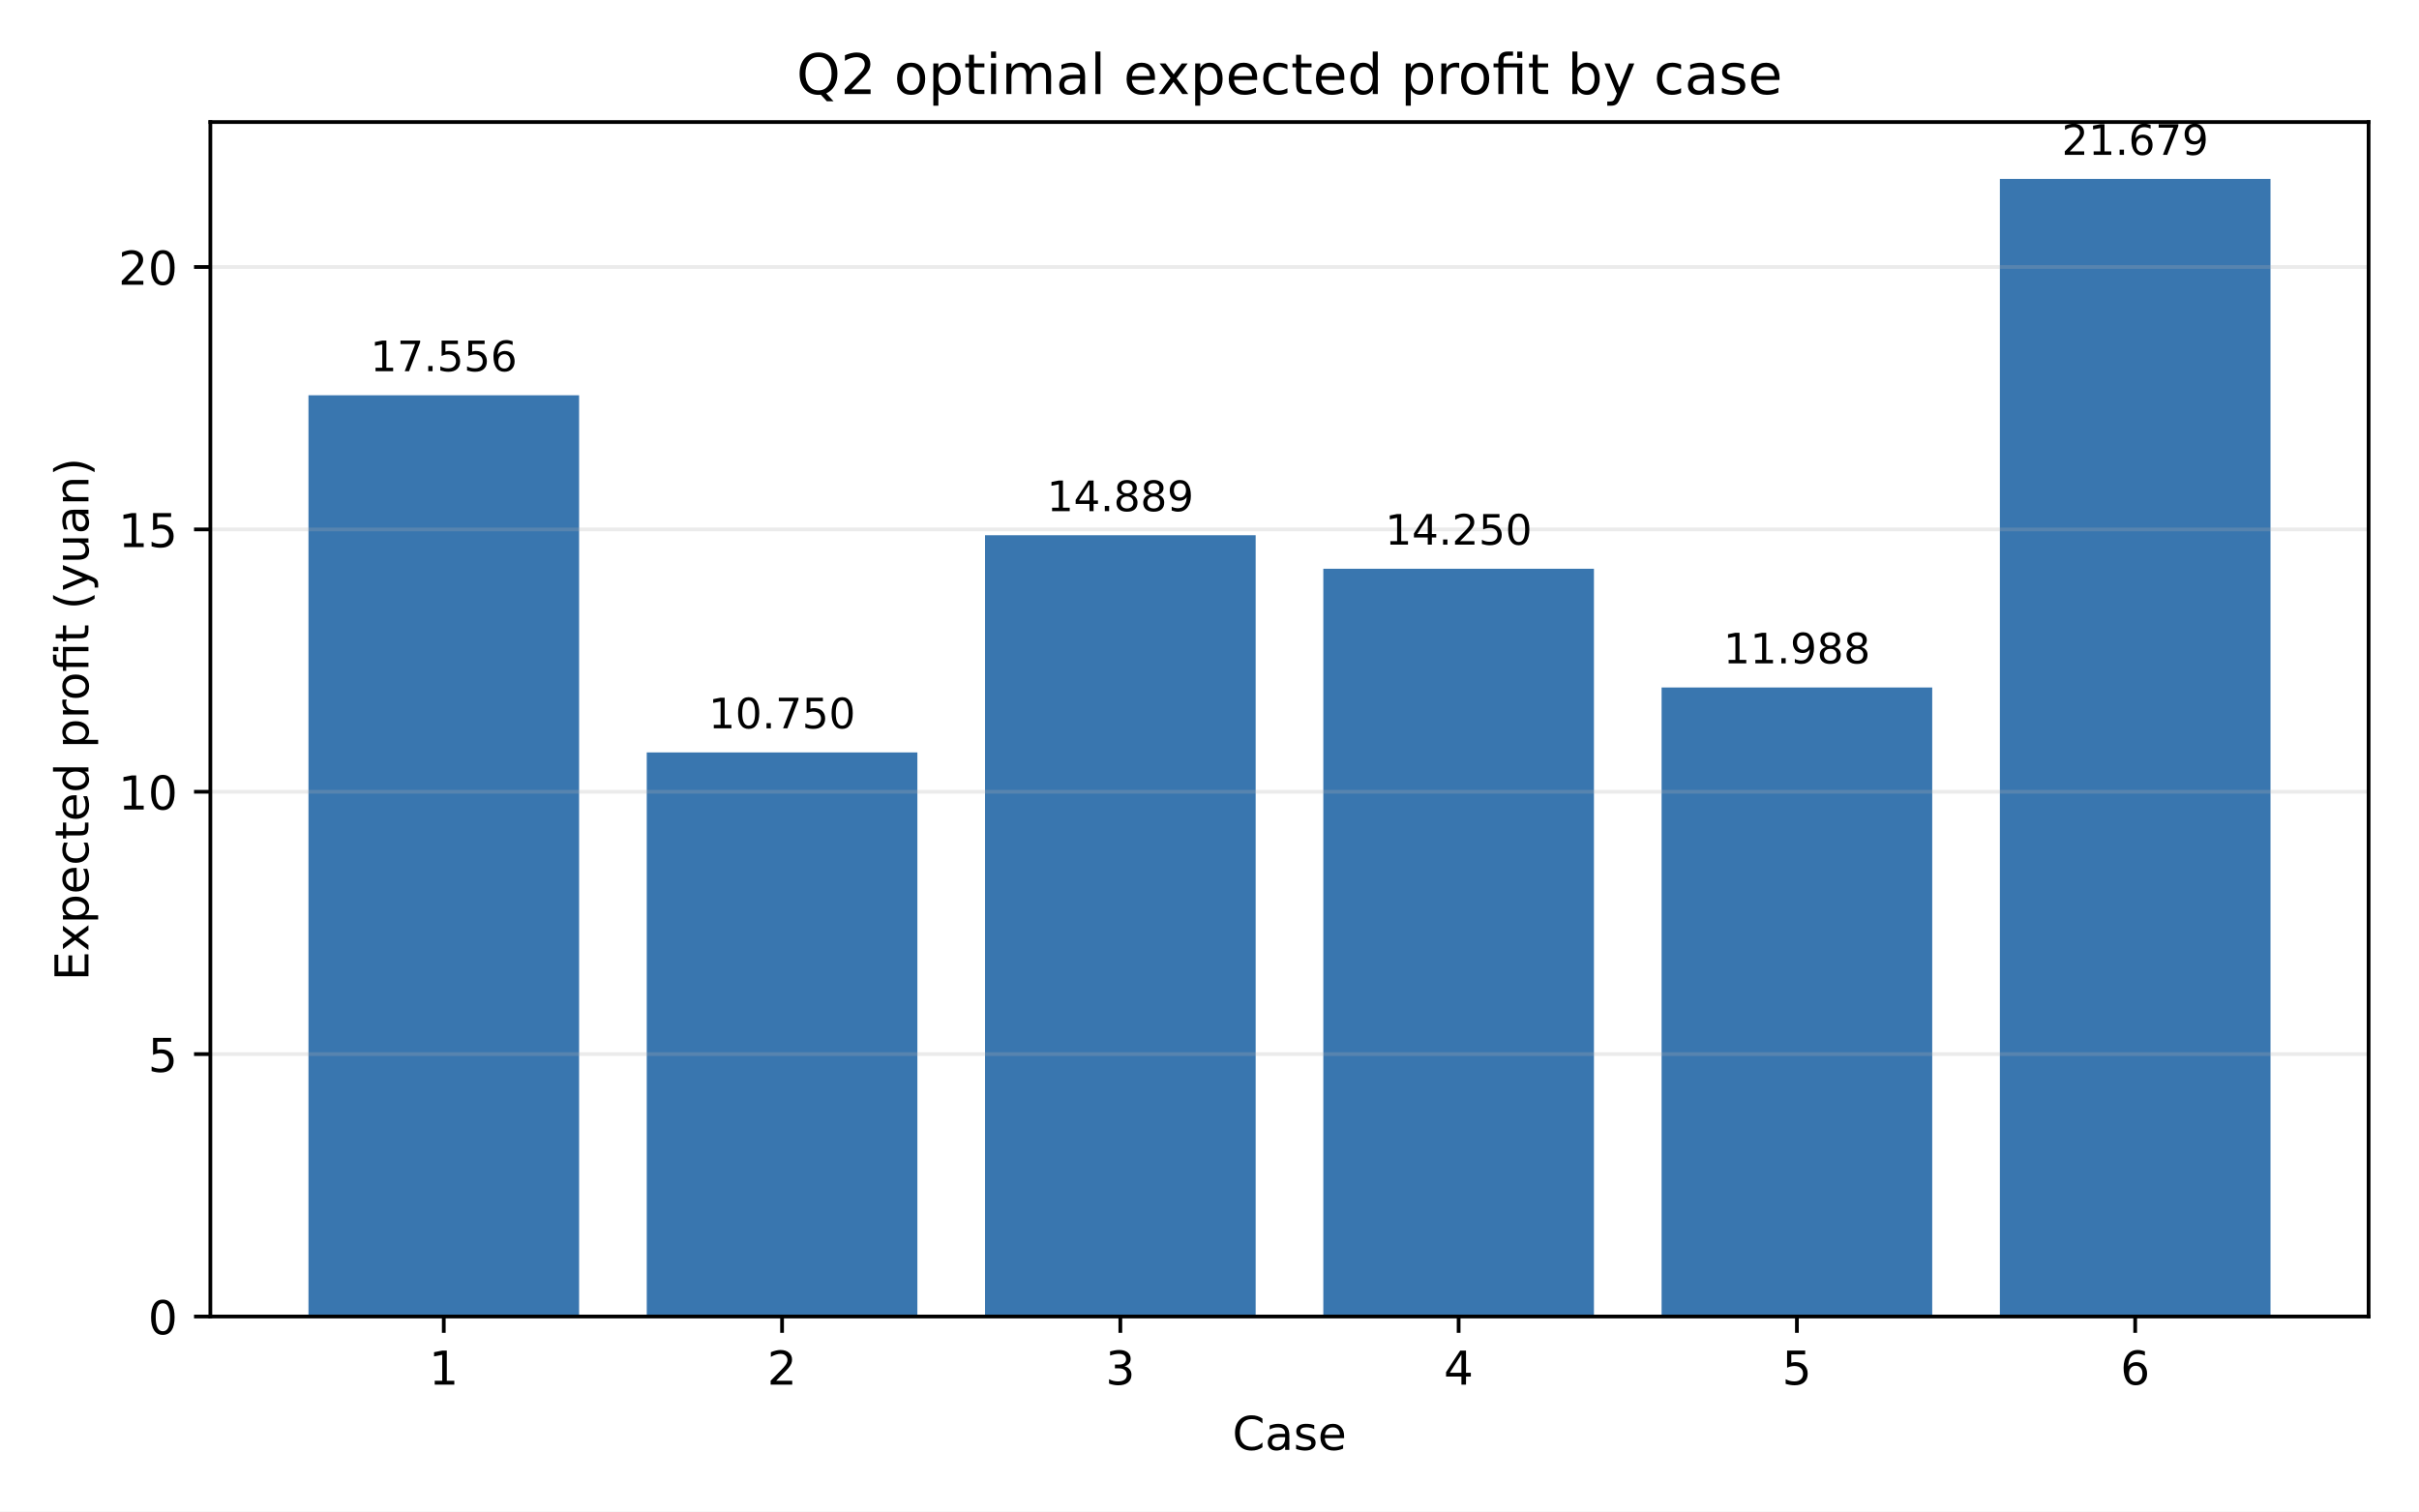
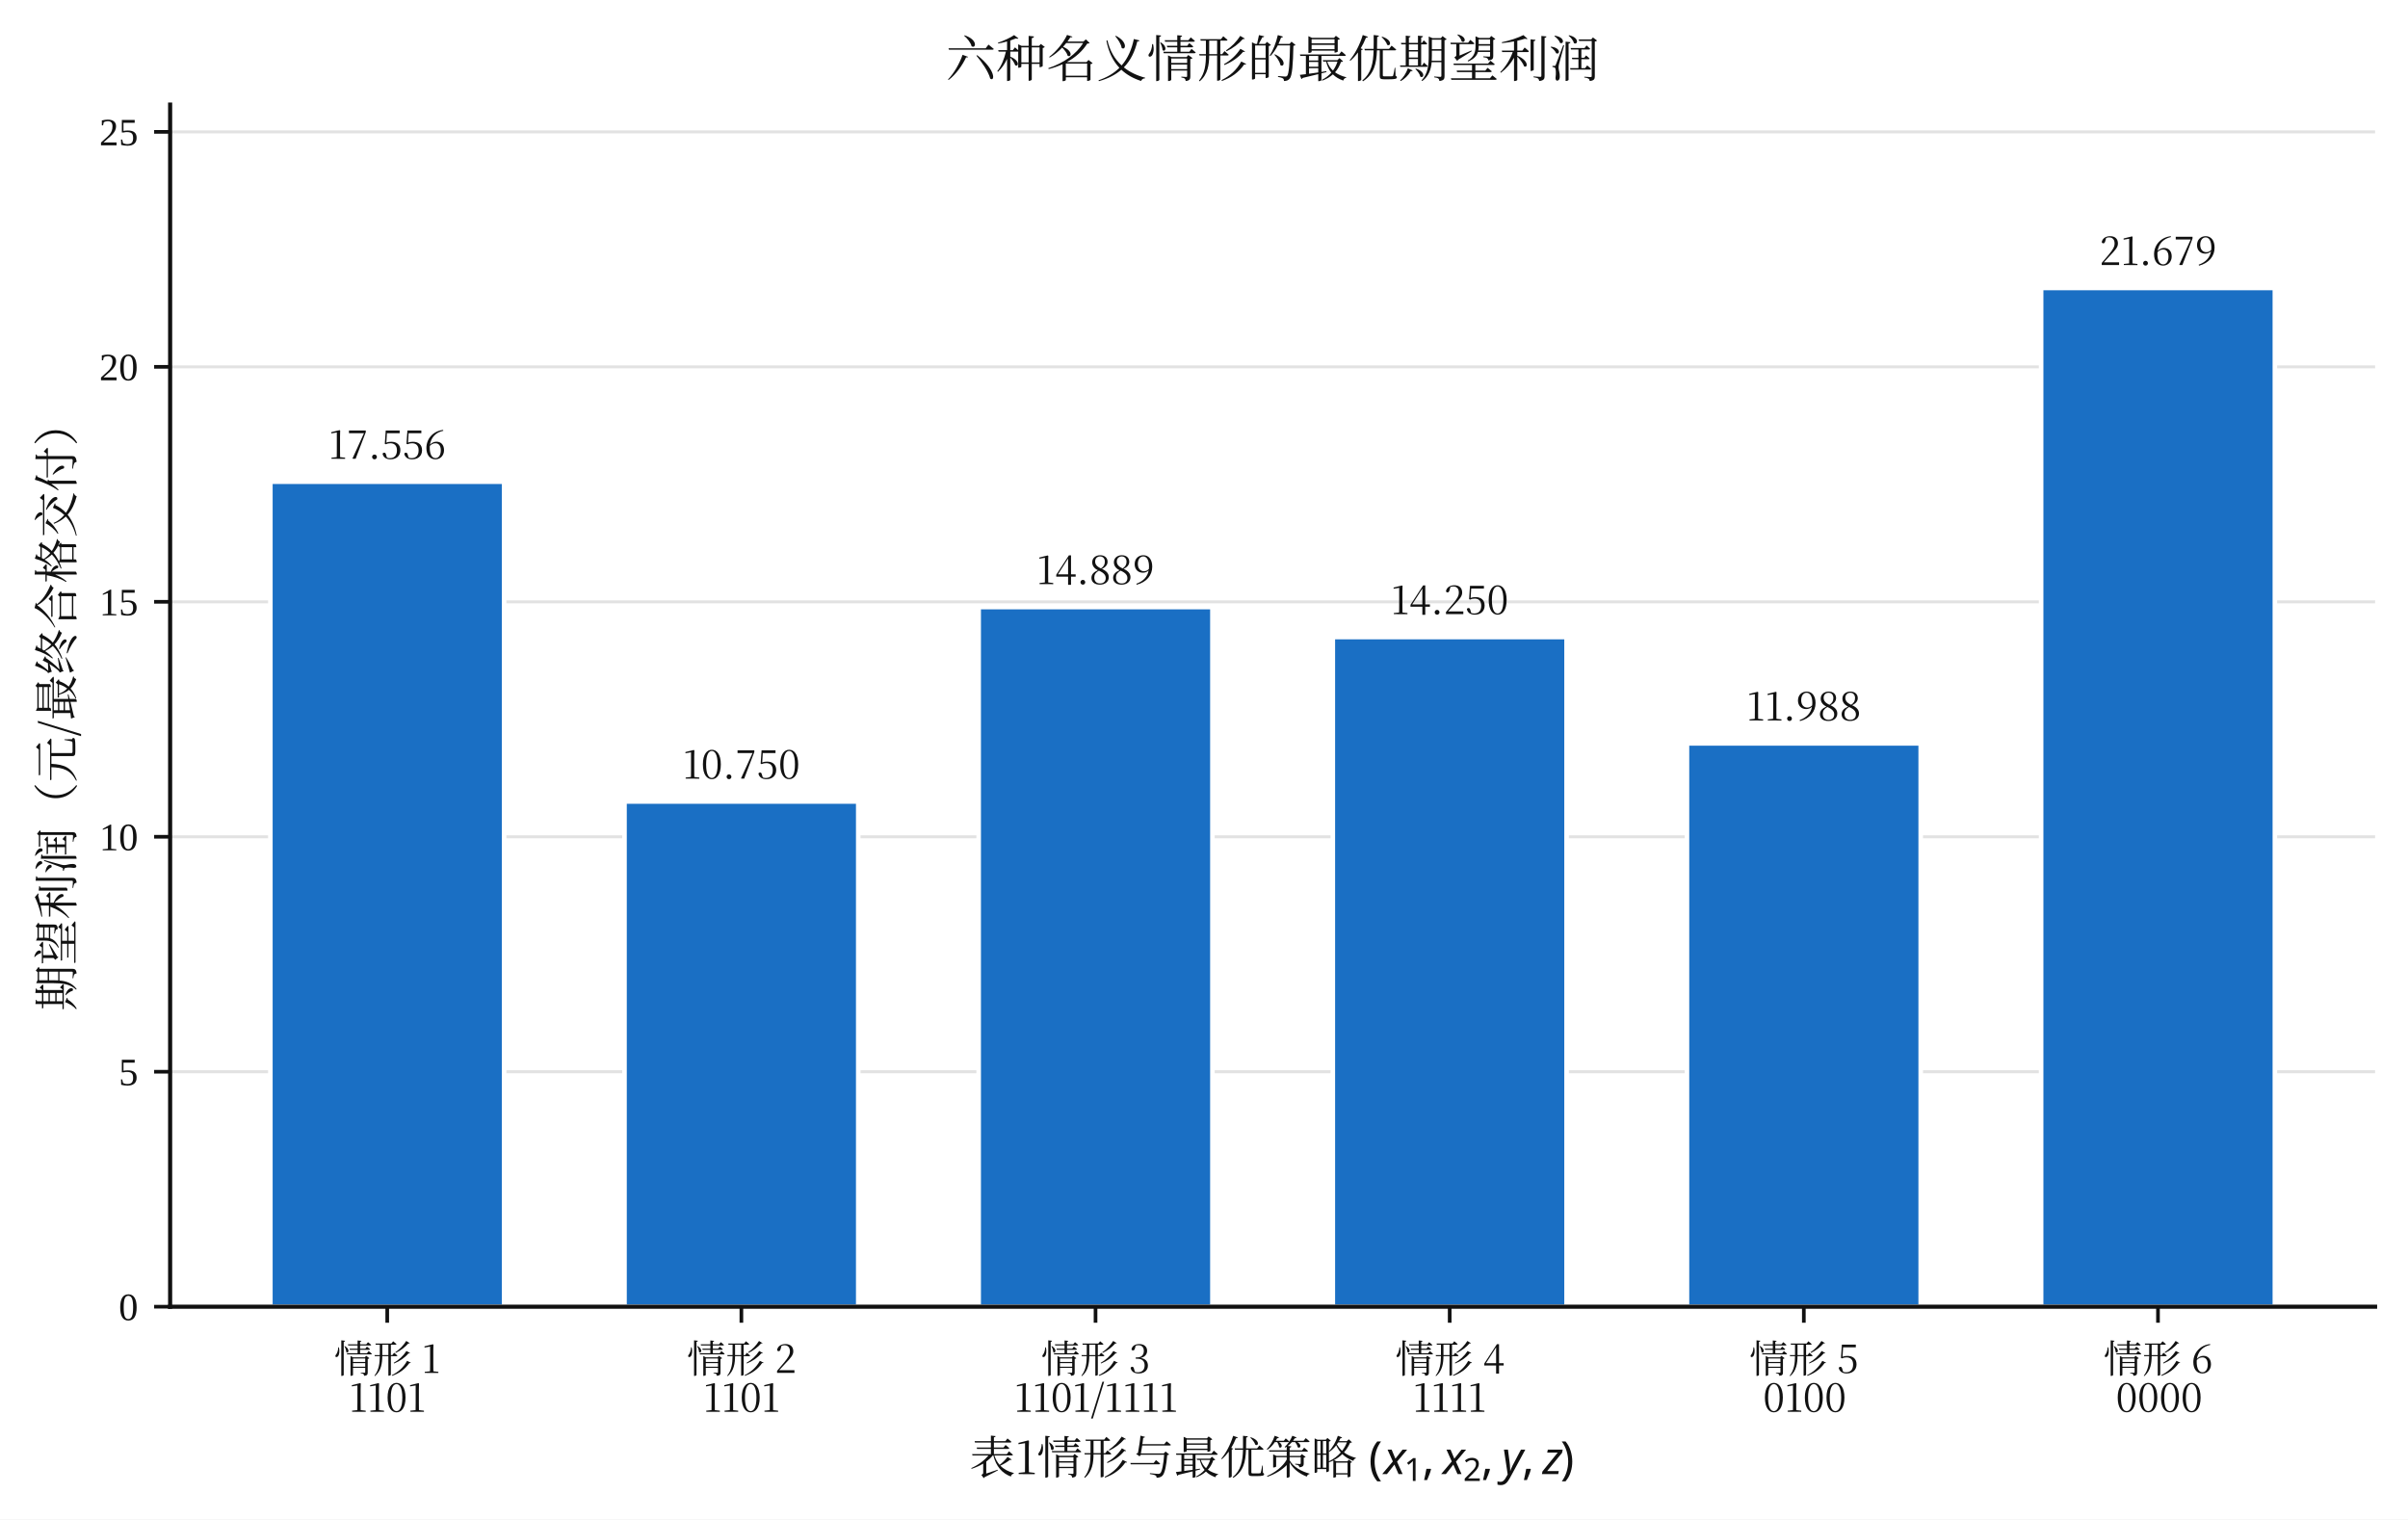
- <svg xmlns="http://www.w3.org/2000/svg" xmlns:xlink="http://www.w3.org/1999/xlink" width="518.4pt" height="324pt" viewBox="0 0 518.4 324" version="1.1">
+ <svg xmlns="http://www.w3.org/2000/svg" xmlns:xlink="http://www.w3.org/1999/xlink" width="526.8pt" height="332.4pt" viewBox="0 0 526.8 332.4" version="1.1">
  <defs>
    <style type="text/css">*{stroke-linejoin: round; stroke-linecap: butt}</style>
  </defs>
  <g id="figure_1">
    <g id="patch_1">
-       <path d="M 0 324 L 518.4 324 L 518.4 0 L 0 0 z " style="fill: #ffffff" />
+       <path d="M 0 332.4 L 526.8 332.4 L 526.8 0 L 0 0 z " style="fill: #ffffff" />
    </g>
    <g id="axes_1">
      <g id="patch_2">
-         <path d="M 45.082 282.2 L 507.6 282.2 L 507.6 26.16 L 45.082 26.16 z " style="fill: #ffffff" />
-       </g>
-       <g id="patch_3">
-         <path d="M 66.106 282.2 L 124.102 282.2 L 124.102 84.73 L 66.106 84.73 z " clip-path="url(#p62ffdc09ab)" style="fill: #3976af" />
-       </g>
-       <g id="patch_4">
-         <path d="M 138.601 282.2 L 196.597 282.2 L 196.597 161.281 L 138.601 161.281 z " clip-path="url(#p62ffdc09ab)" style="fill: #3976af" />
-       </g>
-       <g id="patch_5">
-         <path d="M 211.096 282.2 L 269.092 282.2 L 269.092 114.726 L 211.096 114.726 z " clip-path="url(#p62ffdc09ab)" style="fill: #3976af" />
-       </g>
-       <g id="patch_6">
-         <path d="M 283.591 282.2 L 341.587 282.2 L 341.587 121.912 L 283.591 121.912 z " clip-path="url(#p62ffdc09ab)" style="fill: #3976af" />
-       </g>
-       <g id="patch_7">
-         <path d="M 356.086 282.2 L 414.082 282.2 L 414.082 147.36 L 356.086 147.36 z " clip-path="url(#p62ffdc09ab)" style="fill: #3976af" />
-       </g>
-       <g id="patch_8">
-         <path d="M 428.581 282.2 L 486.576 282.2 L 486.576 38.352 L 428.581 38.352 z " clip-path="url(#p62ffdc09ab)" style="fill: #3976af" />
+         <path d="M 37.22 285.857 L 519.6 285.857 L 519.6 22.88 L 37.22 22.88 z " style="fill: #ffffff" />
      </g>
      <g id="matplotlib.axis_1">
        <g id="xtick_1">
          <g id="line2d_1">
            <defs>
-               <path id="m51246668c3" d="M 0 0 L 0 3.5 " style="stroke: #000000; stroke-width: 0.8" />
+               <path id="mc95af9095e" d="M 0 0 L 0 3.5 " style="stroke: #111111; stroke-width: 0.8" />
            </defs>
            <g>
-               <use xlink:href="#m51246668c3" x="95.104" y="282.2" style="stroke: #000000; stroke-width: 0.8" />
+               <use xlink:href="#mc95af9095e" x="84.714" y="285.857" style="fill: #111111; stroke: #111111; stroke-width: 0.8" />
            </g>
          </g>
          <g id="text_1">
-             <g transform="translate(91.9226 296.7977) scale(0.1 -0.1)">
-               <defs>
-                 <path id="DejaVuSans-14" d="M 794 531 L 1825 531 L 1825 4091 L 703 3866 L 703 4441 L 1819 4666 L 2450 4666 L 2450 531 L 3481 531 L 3481 0 L 794 0 L 794 531 z " transform="scale(0.015625)" />
-               </defs>
-               <use xlink:href="#DejaVuSans-14" />
-             </g>
+             <text style="font-size: 8.5px; font-family: 'Noto Serif CJK SC'; fill: #111111" transform="translate(73.10331 300.3373)">情形 1</text>
+             <text style="font-size: 8.5px; font-family: 'Noto Serif CJK SC'; fill: #111111" transform="translate(76.38046 308.8373)">1101</text>
          </g>
        </g>
        <g id="xtick_2">
          <g id="line2d_2">
            <g>
-               <use xlink:href="#m51246668c3" x="167.599" y="282.2" style="stroke: #000000; stroke-width: 0.8" />
+               <use xlink:href="#mc95af9095e" x="162.193" y="285.857" style="fill: #111111; stroke: #111111; stroke-width: 0.8" />
            </g>
          </g>
          <g id="text_2">
-             <g transform="translate(164.4175 296.7977) scale(0.1 -0.1)">
-               <defs>
-                 <path id="DejaVuSans-15" d="M 1228 531 L 3431 531 L 3431 0 L 469 0 L 469 531 Q 828 903 1448 1529 Q 2069 2156 2228 2338 Q 2531 2678 2651 2914 Q 2772 3150 2772 3378 Q 2772 3750 2511 3984 Q 2250 4219 1831 4219 Q 1534 4219 1204 4116 Q 875 4013 500 3803 L 500 4441 Q 881 4594 1212 4672 Q 1544 4750 1819 4750 Q 2544 4750 2975 4387 Q 3406 4025 3406 3419 Q 3406 3131 3298 2873 Q 3191 2616 2906 2266 Q 2828 2175 2409 1742 Q 1991 1309 1228 531 z " transform="scale(0.015625)" />
-               </defs>
-               <use xlink:href="#DejaVuSans-15" />
-             </g>
+             <text style="font-size: 8.5px; font-family: 'Noto Serif CJK SC'; fill: #111111" transform="translate(150.2794 300.3373)">情形 2</text>
+             <text style="font-size: 8.5px; font-family: 'Noto Serif CJK SC'; fill: #111111" transform="translate(153.8586 308.8373)">1101</text>
          </g>
        </g>
        <g id="xtick_3">
          <g id="line2d_3">
            <g>
-               <use xlink:href="#m51246668c3" x="240.094" y="282.2" style="stroke: #000000; stroke-width: 0.8" />
+               <use xlink:href="#mc95af9095e" x="239.671" y="285.857" style="fill: #111111; stroke: #111111; stroke-width: 0.8" />
            </g>
          </g>
          <g id="text_3">
-             <g transform="translate(236.9125 296.7977) scale(0.1 -0.1)">
-               <defs>
-                 <path id="DejaVuSans-16" d="M 2597 2516 Q 3050 2419 3304 2112 Q 3559 1806 3559 1356 Q 3559 666 3084 287 Q 2609 -91 1734 -91 Q 1441 -91 1130 -33 Q 819 25 488 141 L 488 750 Q 750 597 1062 519 Q 1375 441 1716 441 Q 2309 441 2620 675 Q 2931 909 2931 1356 Q 2931 1769 2642 2001 Q 2353 2234 1838 2234 L 1294 2234 L 1294 2753 L 1863 2753 Q 2328 2753 2575 2939 Q 2822 3125 2822 3475 Q 2822 3834 2567 4026 Q 2313 4219 1838 4219 Q 1578 4219 1281 4162 Q 984 4106 628 3988 L 628 4550 Q 988 4650 1302 4700 Q 1616 4750 1894 4750 Q 2613 4750 3031 4423 Q 3450 4097 3450 3541 Q 3450 3153 3228 2886 Q 3006 2619 2597 2516 z " transform="scale(0.015625)" />
-               </defs>
-               <use xlink:href="#DejaVuSans-16" />
-             </g>
+             <text style="font-size: 8.5px; font-family: 'Noto Serif CJK SC'; fill: #111111" transform="translate(227.7662 300.3373)">情形 3</text>
+             <text style="font-size: 8.5px; font-family: 'Noto Serif CJK SC'; fill: #111111" transform="translate(221.8813 308.8373)">1101/1111</text>
          </g>
        </g>
        <g id="xtick_4">
          <g id="line2d_4">
            <g>
-               <use xlink:href="#m51246668c3" x="312.589" y="282.2" style="stroke: #000000; stroke-width: 0.8" />
+               <use xlink:href="#mc95af9095e" x="317.149" y="285.857" style="fill: #111111; stroke: #111111; stroke-width: 0.8" />
            </g>
          </g>
          <g id="text_4">
-             <g transform="translate(309.4074 296.7977) scale(0.1 -0.1)">
-               <defs>
-                 <path id="DejaVuSans-17" d="M 2419 4116 L 825 1625 L 2419 1625 L 2419 4116 z M 2253 4666 L 3047 4666 L 3047 1625 L 3713 1625 L 3713 1100 L 3047 1100 L 3047 0 L 2419 0 L 2419 1100 L 313 1100 L 313 1709 L 2253 4666 z " transform="scale(0.015625)" />
-               </defs>
-               <use xlink:href="#DejaVuSans-17" />
-             </g>
+             <text style="font-size: 8.5px; font-family: 'Noto Serif CJK SC'; fill: #111111" transform="translate(305.253 300.3373)">情形 4</text>
+             <text style="font-size: 8.5px; font-family: 'Noto Serif CJK SC'; fill: #111111" transform="translate(309.1085 308.8373)">1111</text>
          </g>
        </g>
        <g id="xtick_5">
          <g id="line2d_5">
            <g>
-               <use xlink:href="#m51246668c3" x="385.084" y="282.2" style="stroke: #000000; stroke-width: 0.8" />
+               <use xlink:href="#mc95af9095e" x="394.627" y="285.857" style="fill: #111111; stroke: #111111; stroke-width: 0.8" />
            </g>
          </g>
          <g id="text_5">
-             <g transform="translate(381.9023 296.7977) scale(0.1 -0.1)">
-               <defs>
-                 <path id="DejaVuSans-18" d="M 691 4666 L 3169 4666 L 3169 4134 L 1269 4134 L 1269 2991 Q 1406 3038 1543 3061 Q 1681 3084 1819 3084 Q 2600 3084 3056 2656 Q 3513 2228 3513 1497 Q 3513 744 3044 326 Q 2575 -91 1722 -91 Q 1428 -91 1123 -41 Q 819 9 494 109 L 494 744 Q 775 591 1075 516 Q 1375 441 1709 441 Q 2250 441 2565 725 Q 2881 1009 2881 1497 Q 2881 1984 2565 2268 Q 2250 2553 1709 2553 Q 1456 2553 1204 2497 Q 953 2441 691 2322 L 691 4666 z " transform="scale(0.015625)" />
-               </defs>
-               <use xlink:href="#DejaVuSans-18" />
-             </g>
+             <text style="font-size: 8.5px; font-family: 'Noto Serif CJK SC'; fill: #111111" transform="translate(382.7139 300.3373)">情形 5</text>
+             <text style="font-size: 8.5px; font-family: 'Noto Serif CJK SC'; fill: #111111" transform="translate(385.7062 308.8373)">0100</text>
          </g>
        </g>
        <g id="xtick_6">
          <g id="line2d_6">
            <g>
-               <use xlink:href="#m51246668c3" x="457.578" y="282.2" style="stroke: #000000; stroke-width: 0.8" />
+               <use xlink:href="#mc95af9095e" x="472.105" y="285.857" style="fill: #111111; stroke: #111111; stroke-width: 0.8" />
            </g>
          </g>
          <g id="text_6">
-             <g transform="translate(454.3972 296.7977) scale(0.1 -0.1)">
-               <defs>
-                 <path id="DejaVuSans-19" d="M 2113 2584 Q 1688 2584 1439 2293 Q 1191 2003 1191 1497 Q 1191 994 1439 701 Q 1688 409 2113 409 Q 2538 409 2786 701 Q 3034 994 3034 1497 Q 3034 2003 2786 2293 Q 2538 2584 2113 2584 z M 3366 4563 L 3366 3988 Q 3128 4100 2886 4159 Q 2644 4219 2406 4219 Q 1781 4219 1451 3797 Q 1122 3375 1075 2522 Q 1259 2794 1537 2939 Q 1816 3084 2150 3084 Q 2853 3084 3261 2657 Q 3669 2231 3669 1497 Q 3669 778 3244 343 Q 2819 -91 2113 -91 Q 1303 -91 875 529 Q 447 1150 447 2328 Q 447 3434 972 4092 Q 1497 4750 2381 4750 Q 2619 4750 2861 4703 Q 3103 4656 3366 4563 z " transform="scale(0.015625)" />
-               </defs>
-               <use xlink:href="#DejaVuSans-19" />
-             </g>
+             <text style="font-size: 8.5px; font-family: 'Noto Serif CJK SC'; fill: #111111" transform="translate(460.1921 300.3373)">情形 6</text>
+             <text style="font-size: 8.5px; font-family: 'Noto Serif CJK SC'; fill: #111111" transform="translate(462.8909 308.8373)">0000</text>
          </g>
        </g>
        <g id="text_7">
-           <g transform="translate(264.1045 310.7977) scale(0.1 -0.1)">
-             <defs>
-               <path id="DejaVuSans-26" d="M 4122 4306 L 4122 3641 Q 3803 3938 3442 4084 Q 3081 4231 2675 4231 Q 1875 4231 1450 3742 Q 1025 3253 1025 2328 Q 1025 1406 1450 917 Q 1875 428 2675 428 Q 3081 428 3442 575 Q 3803 722 4122 1019 L 4122 359 Q 3791 134 3420 21 Q 3050 -91 2638 -91 Q 1578 -91 968 557 Q 359 1206 359 2328 Q 359 3453 968 4101 Q 1578 4750 2638 4750 Q 3056 4750 3426 4639 Q 3797 4528 4122 4306 z " transform="scale(0.015625)" />
-               <path id="DejaVuSans-44" d="M 2194 1759 Q 1497 1759 1228 1600 Q 959 1441 959 1056 Q 959 750 1161 570 Q 1363 391 1709 391 Q 2188 391 2477 730 Q 2766 1069 2766 1631 L 2766 1759 L 2194 1759 z M 3341 1997 L 3341 0 L 2766 0 L 2766 531 Q 2569 213 2275 61 Q 1981 -91 1556 -91 Q 1019 -91 701 211 Q 384 513 384 1019 Q 384 1609 779 1909 Q 1175 2209 1959 2209 L 2766 2209 L 2766 2266 Q 2766 2663 2505 2880 Q 2244 3097 1772 3097 Q 1472 3097 1187 3025 Q 903 2953 641 2809 L 641 3341 Q 956 3463 1253 3523 Q 1550 3584 1831 3584 Q 2591 3584 2966 3190 Q 3341 2797 3341 1997 z " transform="scale(0.015625)" />
-               <path id="DejaVuSans-56" d="M 2834 3397 L 2834 2853 Q 2591 2978 2328 3040 Q 2066 3103 1784 3103 Q 1356 3103 1142 2972 Q 928 2841 928 2578 Q 928 2378 1081 2264 Q 1234 2150 1697 2047 L 1894 2003 Q 2506 1872 2764 1633 Q 3022 1394 3022 966 Q 3022 478 2636 193 Q 2250 -91 1575 -91 Q 1294 -91 989 -36 Q 684 19 347 128 L 347 722 Q 666 556 975 473 Q 1284 391 1588 391 Q 1994 391 2212 530 Q 2431 669 2431 922 Q 2431 1156 2273 1281 Q 2116 1406 1581 1522 L 1381 1569 Q 847 1681 609 1914 Q 372 2147 372 2553 Q 372 3047 722 3315 Q 1072 3584 1716 3584 Q 2034 3584 2315 3537 Q 2597 3491 2834 3397 z " transform="scale(0.015625)" />
-               <path id="DejaVuSans-48" d="M 3597 1894 L 3597 1613 L 953 1613 Q 991 1019 1311 708 Q 1631 397 2203 397 Q 2534 397 2845 478 Q 3156 559 3463 722 L 3463 178 Q 3153 47 2828 -22 Q 2503 -91 2169 -91 Q 1331 -91 842 396 Q 353 884 353 1716 Q 353 2575 817 3079 Q 1281 3584 2069 3584 Q 2775 3584 3186 3129 Q 3597 2675 3597 1894 z M 3022 2063 Q 3016 2534 2758 2815 Q 2500 3097 2075 3097 Q 1594 3097 1305 2825 Q 1016 2553 972 2059 L 3022 2063 z " transform="scale(0.015625)" />
-             </defs>
-             <use xlink:href="#DejaVuSans-26" />
-             <use xlink:href="#DejaVuSans-44" transform="translate(69.82812 0)" />
-             <use xlink:href="#DejaVuSans-56" transform="translate(131.1094 0)" />
-             <use xlink:href="#DejaVuSans-48" transform="translate(183.2031 0)" />
+           <g style="fill: #111111" transform="translate(212.1099 323.0995)">
+             <text>
+               <tspan x="0" y="-0.625" style="font-weight: 200; font-size: 10px; font-family: 'Noto Serif CJK SC'; fill: #111111">表</tspan>
+               <tspan x="10" y="-0.625" style="font-weight: 200; font-size: 10px; font-family: 'Noto Serif CJK SC'; fill: #111111">1</tspan>
+               <tspan x="14.73" y="-0.625" style="font-weight: 200; font-size: 10px; font-family: 'Noto Serif CJK SC'; fill: #111111">情</tspan>
+               <tspan x="24.73" y="-0.625" style="font-weight: 200; font-size: 10px; font-family: 'Noto Serif CJK SC'; fill: #111111">形</tspan>
+               <tspan x="34.73" y="-0.625" style="font-weight: 200; font-size: 10px; font-family: 'Noto Serif CJK SC'; fill: #111111">与</tspan>
+               <tspan x="44.73" y="-0.625" style="font-weight: 200; font-size: 10px; font-family: 'Noto Serif CJK SC'; fill: #111111">最</tspan>
+               <tspan x="54.73" y="-0.625" style="font-weight: 200; font-size: 10px; font-family: 'Noto Serif CJK SC'; fill: #111111">优</tspan>
+               <tspan x="64.73" y="-0.625" style="font-weight: 200; font-size: 10px; font-family: 'Noto Serif CJK SC'; fill: #111111">策</tspan>
+               <tspan x="74.73" y="-0.625" style="font-weight: 200; font-size: 10px; font-family: 'Noto Serif CJK SC'; fill: #111111">略</tspan>
+               <tspan x="84.73" y="-0.625" style="font-weight: 200; font-size: 10px; font-family: 'Noto Serif CJK SC'; fill: #111111"> </tspan>
+               <tspan x="87.32" y="-0.625" style="font-size: 10px; font-family: 'STIXGeneral'; fill: #111111">(</tspan>
+               <tspan x="99.04" y="-0.625" style="font-size: 10px; font-family: 'STIXGeneral'; fill: #111111">,</tspan>
+               <tspan x="111.93" y="-0.625" style="font-size: 10px; font-family: 'STIXGeneral'; fill: #111111">,</tspan>
+               <tspan x="120.87" y="-0.625" style="font-size: 10px; font-family: 'STIXGeneral'; fill: #111111">,</tspan>
+               <tspan x="129.26" y="-0.625" style="font-size: 10px; font-family: 'STIXGeneral'; fill: #111111">)</tspan>
+               <tspan x="90.65" y="-0.625" style="font-style: italic; font-size: 10px; font-family: 'STIXGeneral'; fill: #111111">x</tspan>
+               <tspan x="103.54" y="-0.625" style="font-style: italic; font-size: 10px; font-family: 'STIXGeneral'; fill: #111111">x</tspan>
+               <tspan x="116.43" y="-0.625" style="font-style: italic; font-size: 10px; font-family: 'STIXGeneral'; fill: #111111">y</tspan>
+               <tspan x="125.37" y="-0.625" style="font-style: italic; font-size: 10px; font-family: 'STIXGeneral'; fill: #111111">z</tspan>
+               <tspan x="95.09" y="0.875" style="font-size: 7px; font-family: 'STIXGeneral'; fill: #111111">1</tspan>
+               <tspan x="107.98" y="0.875" style="font-size: 7px; font-family: 'STIXGeneral'; fill: #111111">2</tspan>
+             </text>
          </g>
        </g>
      </g>
      <g id="matplotlib.axis_2">
        <g id="ytick_1">
          <g id="line2d_7">
-             <path d="M 45.082 282.2 L 507.6 282.2 " clip-path="url(#p62ffdc09ab)" style="fill: none; stroke: #b0b0b0; stroke-opacity: 0.25; stroke-width: 0.8; stroke-linecap: square" />
+             <path d="M 37.22 285.857 L 519.6 285.857 " clip-path="url(#pcf225579fb)" style="fill: none; stroke: #d8d8d8; stroke-opacity: 0.75; stroke-width: 0.65; stroke-linecap: square" />
          </g>
          <g id="line2d_8">
            <defs>
-               <path id="m4d9b844ebb" d="M 0 0 L -3.5 0 " style="stroke: #000000; stroke-width: 0.8" />
+               <path id="m1caa39f0b1" d="M 0 0 L -3.5 0 " style="stroke: #111111; stroke-width: 0.8" />
            </defs>
            <g>
-               <use xlink:href="#m4d9b844ebb" x="45.082" y="282.2" style="stroke: #000000; stroke-width: 0.8" />
+               <use xlink:href="#m1caa39f0b1" x="37.22" y="285.857" style="fill: #111111; stroke: #111111; stroke-width: 0.8" />
            </g>
          </g>
          <g id="text_8">
-             <g transform="translate(31.71984 285.9988) scale(0.1 -0.1)">
-               <defs>
-                 <path id="DejaVuSans-13" d="M 2034 4250 Q 1547 4250 1301 3770 Q 1056 3291 1056 2328 Q 1056 1369 1301 889 Q 1547 409 2034 409 Q 2525 409 2770 889 Q 3016 1369 3016 2328 Q 3016 3291 2770 3770 Q 2525 4250 2034 4250 z M 2034 4750 Q 2819 4750 3233 4129 Q 3647 3509 3647 2328 Q 3647 1150 3233 529 Q 2819 -91 2034 -91 Q 1250 -91 836 529 Q 422 1150 422 2328 Q 422 3509 836 4129 Q 1250 4750 2034 4750 z " transform="scale(0.015625)" />
-               </defs>
-               <use xlink:href="#DejaVuSans-13" />
-             </g>
+             <text style="font-size: 8.5px; font-family: 'Liberation Serif'; text-anchor: end; fill: #111111" x="30.22" y="288.804" transform="rotate(-0 30.22031 288.804)">0</text>
          </g>
        </g>
        <g id="ytick_2">
          <g id="line2d_9">
-             <path d="M 45.082 225.959 L 507.6 225.959 " clip-path="url(#p62ffdc09ab)" style="fill: none; stroke: #b0b0b0; stroke-opacity: 0.25; stroke-width: 0.8; stroke-linecap: square" />
+             <path d="M 37.22 234.456 L 519.6 234.456 " clip-path="url(#pcf225579fb)" style="fill: none; stroke: #d8d8d8; stroke-opacity: 0.75; stroke-width: 0.65; stroke-linecap: square" />
          </g>
          <g id="line2d_10">
            <g>
-               <use xlink:href="#m4d9b844ebb" x="45.082" y="225.959" style="stroke: #000000; stroke-width: 0.8" />
+               <use xlink:href="#m1caa39f0b1" x="37.22" y="234.456" style="fill: #111111; stroke: #111111; stroke-width: 0.8" />
            </g>
          </g>
          <g id="text_9">
-             <g transform="translate(31.71984 229.7575) scale(0.1 -0.1)">
-               <use xlink:href="#DejaVuSans-18" />
-             </g>
+             <text style="font-size: 8.5px; font-family: 'Liberation Serif'; text-anchor: end; fill: #111111" x="30.22" y="237.403" transform="rotate(-0 30.22031 237.4028)">5</text>
          </g>
        </g>
        <g id="ytick_3">
          <g id="line2d_11">
-             <path d="M 45.082 169.717 L 507.6 169.717 " clip-path="url(#p62ffdc09ab)" style="fill: none; stroke: #b0b0b0; stroke-opacity: 0.25; stroke-width: 0.8; stroke-linecap: square" />
+             <path d="M 37.22 183.055 L 519.6 183.055 " clip-path="url(#pcf225579fb)" style="fill: none; stroke: #d8d8d8; stroke-opacity: 0.75; stroke-width: 0.65; stroke-linecap: square" />
          </g>
          <g id="line2d_12">
            <g>
-               <use xlink:href="#m4d9b844ebb" x="45.082" y="169.717" style="stroke: #000000; stroke-width: 0.8" />
+               <use xlink:href="#m1caa39f0b1" x="37.22" y="183.055" style="fill: #111111; stroke: #111111; stroke-width: 0.8" />
            </g>
          </g>
          <g id="text_10">
-             <g transform="translate(25.35734 173.5161) scale(0.1 -0.1)">
-               <use xlink:href="#DejaVuSans-14" />
-               <use xlink:href="#DejaVuSans-13" transform="translate(63.625 0)" />
-             </g>
+             <text style="font-size: 8.5px; font-family: 'Liberation Serif'; text-anchor: end; fill: #111111" x="30.22" y="186.002" transform="rotate(-0 30.22031 186.0016)">10</text>
          </g>
        </g>
        <g id="ytick_4">
          <g id="line2d_13">
-             <path d="M 45.082 113.476 L 507.6 113.476 " clip-path="url(#p62ffdc09ab)" style="fill: none; stroke: #b0b0b0; stroke-opacity: 0.25; stroke-width: 0.8; stroke-linecap: square" />
+             <path d="M 37.22 131.654 L 519.6 131.654 " clip-path="url(#pcf225579fb)" style="fill: none; stroke: #d8d8d8; stroke-opacity: 0.75; stroke-width: 0.65; stroke-linecap: square" />
          </g>
          <g id="line2d_14">
            <g>
-               <use xlink:href="#m4d9b844ebb" x="45.082" y="113.476" style="stroke: #000000; stroke-width: 0.8" />
+               <use xlink:href="#m1caa39f0b1" x="37.22" y="131.654" style="fill: #111111; stroke: #111111; stroke-width: 0.8" />
            </g>
          </g>
          <g id="text_11">
-             <g transform="translate(25.35734 117.2747) scale(0.1 -0.1)">
-               <use xlink:href="#DejaVuSans-14" />
-               <use xlink:href="#DejaVuSans-18" transform="translate(63.625 0)" />
-             </g>
+             <text style="font-size: 8.5px; font-family: 'Liberation Serif'; text-anchor: end; fill: #111111" x="30.22" y="134.6" transform="rotate(-0 30.22031 134.6003)">15</text>
          </g>
        </g>
        <g id="ytick_5">
          <g id="line2d_15">
-             <path d="M 45.082 57.235 L 507.6 57.235 " clip-path="url(#p62ffdc09ab)" style="fill: none; stroke: #b0b0b0; stroke-opacity: 0.25; stroke-width: 0.8; stroke-linecap: square" />
+             <path d="M 37.22 80.252 L 519.6 80.252 " clip-path="url(#pcf225579fb)" style="fill: none; stroke: #d8d8d8; stroke-opacity: 0.75; stroke-width: 0.65; stroke-linecap: square" />
          </g>
          <g id="line2d_16">
            <g>
-               <use xlink:href="#m4d9b844ebb" x="45.082" y="57.235" style="stroke: #000000; stroke-width: 0.8" />
+               <use xlink:href="#m1caa39f0b1" x="37.22" y="80.252" style="fill: #111111; stroke: #111111; stroke-width: 0.8" />
            </g>
          </g>
          <g id="text_12">
-             <g transform="translate(25.35734 61.03335) scale(0.1 -0.1)">
-               <use xlink:href="#DejaVuSans-15" />
-               <use xlink:href="#DejaVuSans-13" transform="translate(63.625 0)" />
-             </g>
-           </g>
-         </g>
-         <g id="text_13">
-           <g transform="translate(18.955 210.2386) rotate(-90) scale(0.1 -0.1)">
-             <defs>
-               <path id="DejaVuSans-28" d="M 628 4666 L 3578 4666 L 3578 4134 L 1259 4134 L 1259 2753 L 3481 2753 L 3481 2222 L 1259 2222 L 1259 531 L 3634 531 L 3634 0 L 628 0 L 628 4666 z " transform="scale(0.015625)" />
-               <path id="DejaVuSans-5b" d="M 3513 3500 L 2247 1797 L 3578 0 L 2900 0 L 1881 1375 L 863 0 L 184 0 L 1544 1831 L 300 3500 L 978 3500 L 1906 2253 L 2834 3500 L 3513 3500 z " transform="scale(0.015625)" />
-               <path id="DejaVuSans-53" d="M 1159 525 L 1159 -1331 L 581 -1331 L 581 3500 L 1159 3500 L 1159 2969 Q 1341 3281 1617 3432 Q 1894 3584 2278 3584 Q 2916 3584 3314 3078 Q 3713 2572 3713 1747 Q 3713 922 3314 415 Q 2916 -91 2278 -91 Q 1894 -91 1617 61 Q 1341 213 1159 525 z M 3116 1747 Q 3116 2381 2855 2742 Q 2594 3103 2138 3103 Q 1681 3103 1420 2742 Q 1159 2381 1159 1747 Q 1159 1113 1420 752 Q 1681 391 2138 391 Q 2594 391 2855 752 Q 3116 1113 3116 1747 z " transform="scale(0.015625)" />
-               <path id="DejaVuSans-46" d="M 3122 3366 L 3122 2828 Q 2878 2963 2633 3030 Q 2388 3097 2138 3097 Q 1578 3097 1268 2742 Q 959 2388 959 1747 Q 959 1106 1268 751 Q 1578 397 2138 397 Q 2388 397 2633 464 Q 2878 531 3122 666 L 3122 134 Q 2881 22 2623 -34 Q 2366 -91 2075 -91 Q 1284 -91 818 406 Q 353 903 353 1747 Q 353 2603 823 3093 Q 1294 3584 2113 3584 Q 2378 3584 2631 3529 Q 2884 3475 3122 3366 z " transform="scale(0.015625)" />
-               <path id="DejaVuSans-57" d="M 1172 4494 L 1172 3500 L 2356 3500 L 2356 3053 L 1172 3053 L 1172 1153 Q 1172 725 1289 603 Q 1406 481 1766 481 L 2356 481 L 2356 0 L 1766 0 Q 1100 0 847 248 Q 594 497 594 1153 L 594 3053 L 172 3053 L 172 3500 L 594 3500 L 594 4494 L 1172 4494 z " transform="scale(0.015625)" />
-               <path id="DejaVuSans-47" d="M 2906 2969 L 2906 4863 L 3481 4863 L 3481 0 L 2906 0 L 2906 525 Q 2725 213 2448 61 Q 2172 -91 1784 -91 Q 1150 -91 751 415 Q 353 922 353 1747 Q 353 2572 751 3078 Q 1150 3584 1784 3584 Q 2172 3584 2448 3432 Q 2725 3281 2906 2969 z M 947 1747 Q 947 1113 1208 752 Q 1469 391 1925 391 Q 2381 391 2643 752 Q 2906 1113 2906 1747 Q 2906 2381 2643 2742 Q 2381 3103 1925 3103 Q 1469 3103 1208 2742 Q 947 2381 947 1747 z " transform="scale(0.015625)" />
-               <path id="DejaVuSans-3" transform="scale(0.015625)" />
-               <path id="DejaVuSans-55" d="M 2631 2963 Q 2534 3019 2420 3045 Q 2306 3072 2169 3072 Q 1681 3072 1420 2755 Q 1159 2438 1159 1844 L 1159 0 L 581 0 L 581 3500 L 1159 3500 L 1159 2956 Q 1341 3275 1631 3429 Q 1922 3584 2338 3584 Q 2397 3584 2469 3576 Q 2541 3569 2628 3553 L 2631 2963 z " transform="scale(0.015625)" />
-               <path id="DejaVuSans-52" d="M 1959 3097 Q 1497 3097 1228 2736 Q 959 2375 959 1747 Q 959 1119 1226 758 Q 1494 397 1959 397 Q 2419 397 2687 759 Q 2956 1122 2956 1747 Q 2956 2369 2687 2733 Q 2419 3097 1959 3097 z M 1959 3584 Q 2709 3584 3137 3096 Q 3566 2609 3566 1747 Q 3566 888 3137 398 Q 2709 -91 1959 -91 Q 1206 -91 779 398 Q 353 888 353 1747 Q 353 2609 779 3096 Q 1206 3584 1959 3584 z " transform="scale(0.015625)" />
-               <path id="DejaVuSans-13af" d="M 3431 3500 L 3431 0 L 2853 0 L 2853 3053 L 1275 3053 L 1275 0 L 697 0 L 697 3053 L 147 3053 L 147 3500 L 697 3500 L 697 3744 Q 697 4316 967 4589 Q 1238 4863 1797 4863 L 2375 4863 L 2375 4384 L 1825 4384 Q 1516 4384 1395 4259 Q 1275 4134 1275 3809 L 1275 3500 L 3431 3500 z M 2853 4856 L 3431 4856 L 3431 4128 L 2853 4128 L 2853 4856 z " transform="scale(0.015625)" />
-               <path id="DejaVuSans-b" d="M 1984 4856 Q 1566 4138 1362 3434 Q 1159 2731 1159 2009 Q 1159 1288 1364 580 Q 1569 -128 1984 -844 L 1484 -844 Q 1016 -109 783 600 Q 550 1309 550 2009 Q 550 2706 781 3412 Q 1013 4119 1484 4856 L 1984 4856 z " transform="scale(0.015625)" />
-               <path id="DejaVuSans-5c" d="M 2059 -325 Q 1816 -950 1584 -1140 Q 1353 -1331 966 -1331 L 506 -1331 L 506 -850 L 844 -850 Q 1081 -850 1212 -737 Q 1344 -625 1503 -206 L 1606 56 L 191 3500 L 800 3500 L 1894 763 L 2988 3500 L 3597 3500 L 2059 -325 z " transform="scale(0.015625)" />
-               <path id="DejaVuSans-58" d="M 544 1381 L 544 3500 L 1119 3500 L 1119 1403 Q 1119 906 1312 657 Q 1506 409 1894 409 Q 2359 409 2629 706 Q 2900 1003 2900 1516 L 2900 3500 L 3475 3500 L 3475 0 L 2900 0 L 2900 538 Q 2691 219 2414 64 Q 2138 -91 1772 -91 Q 1169 -91 856 284 Q 544 659 544 1381 z M 1991 3584 L 1991 3584 z " transform="scale(0.015625)" />
-               <path id="DejaVuSans-51" d="M 3513 2113 L 3513 0 L 2938 0 L 2938 2094 Q 2938 2591 2744 2837 Q 2550 3084 2163 3084 Q 1697 3084 1428 2787 Q 1159 2491 1159 1978 L 1159 0 L 581 0 L 581 3500 L 1159 3500 L 1159 2956 Q 1366 3272 1645 3428 Q 1925 3584 2291 3584 Q 2894 3584 3203 3211 Q 3513 2838 3513 2113 z " transform="scale(0.015625)" />
-               <path id="DejaVuSans-c" d="M 513 4856 L 1013 4856 Q 1481 4119 1714 3412 Q 1947 2706 1947 2009 Q 1947 1309 1714 600 Q 1481 -109 1013 -844 L 513 -844 Q 928 -128 1133 580 Q 1338 1288 1338 2009 Q 1338 2731 1133 3434 Q 928 4138 513 4856 z " transform="scale(0.015625)" />
-             </defs>
-             <use xlink:href="#DejaVuSans-28" />
-             <use xlink:href="#DejaVuSans-5b" transform="translate(63.1875 0)" />
-             <use xlink:href="#DejaVuSans-53" transform="translate(122.375 0)" />
-             <use xlink:href="#DejaVuSans-48" transform="translate(185.8594 0)" />
-             <use xlink:href="#DejaVuSans-46" transform="translate(247.3906 0)" />
-             <use xlink:href="#DejaVuSans-57" transform="translate(302.375 0)" />
-             <use xlink:href="#DejaVuSans-48" transform="translate(341.5781 0)" />
-             <use xlink:href="#DejaVuSans-47" transform="translate(403.1094 0)" />
-             <use xlink:href="#DejaVuSans-3" transform="translate(466.5938 0)" />
-             <use xlink:href="#DejaVuSans-53" transform="translate(498.375 0)" />
-             <use xlink:href="#DejaVuSans-55" transform="translate(561.8594 0)" />
-             <use xlink:href="#DejaVuSans-52" transform="translate(600.7656 0)" />
-             <use xlink:href="#DejaVuSans-13af" transform="translate(661.9531 0)" />
-             <use xlink:href="#DejaVuSans-57" transform="translate(724.9375 0)" />
-             <use xlink:href="#DejaVuSans-3" transform="translate(764.1406 0)" />
-             <use xlink:href="#DejaVuSans-b" transform="translate(795.9219 0)" />
-             <use xlink:href="#DejaVuSans-5c" transform="translate(834.9375 0)" />
-             <use xlink:href="#DejaVuSans-58" transform="translate(894.125 0)" />
-             <use xlink:href="#DejaVuSans-44" transform="translate(957.5 0)" />
-             <use xlink:href="#DejaVuSans-51" transform="translate(1018.781 0)" />
-             <use xlink:href="#DejaVuSans-c" transform="translate(1082.156 0)" />
-           </g>
-         </g>
+             <text style="font-size: 8.5px; font-family: 'Liberation Serif'; text-anchor: end; fill: #111111" x="30.22" y="83.199" transform="rotate(-0 30.22031 83.1991)">20</text>
+           </g>
+         </g>
+         <g id="ytick_6">
+           <g id="line2d_17">
+             <path d="M 37.22 28.851 L 519.6 28.851 " clip-path="url(#pcf225579fb)" style="fill: none; stroke: #d8d8d8; stroke-opacity: 0.75; stroke-width: 0.65; stroke-linecap: square" />
+           </g>
+           <g id="line2d_18">
+             <g>
+               <use xlink:href="#m1caa39f0b1" x="37.22" y="28.851" style="fill: #111111; stroke: #111111; stroke-width: 0.8" />
+             </g>
+           </g>
+           <g id="text_13">
+             <text style="font-size: 8.5px; font-family: 'Liberation Serif'; text-anchor: end; fill: #111111" x="30.22" y="31.798" transform="rotate(-0 30.22031 31.79786)">25</text>
+           </g>
+         </g>
+         <g id="text_14">
+           <text style="font-size: 10px; font-family: 'Noto Serif CJK SC'; text-anchor: middle; fill: #111111" x="16" y="154.369" transform="rotate(-90 16 154.3686)">期望利润（元/最终合格交付）</text>
+         </g>
+       </g>
+       <g id="patch_3">
+         <path d="M 59.147 285.857 L 110.282 285.857 L 110.282 105.382 L 59.147 105.382 z " clip-path="url(#pcf225579fb)" style="fill: #1a6fc4; stroke: #ffffff; stroke-linejoin: miter" />
+       </g>
+       <g id="patch_4">
+         <path d="M 136.625 285.857 L 187.76 285.857 L 187.76 175.345 L 136.625 175.345 z " clip-path="url(#pcf225579fb)" style="fill: #1a6fc4; stroke: #ffffff; stroke-linejoin: miter" />
+       </g>
+       <g id="patch_5">
+         <path d="M 214.103 285.857 L 265.239 285.857 L 265.239 132.796 L 214.103 132.796 z " clip-path="url(#pcf225579fb)" style="fill: #1a6fc4; stroke: #ffffff; stroke-linejoin: miter" />
+       </g>
+       <g id="patch_6">
+         <path d="M 291.581 285.857 L 342.717 285.857 L 342.717 139.364 L 291.581 139.364 z " clip-path="url(#pcf225579fb)" style="fill: #1a6fc4; stroke: #ffffff; stroke-linejoin: miter" />
+       </g>
+       <g id="patch_7">
+         <path d="M 369.059 285.857 L 420.195 285.857 L 420.195 162.621 L 369.059 162.621 z " clip-path="url(#pcf225579fb)" style="fill: #1a6fc4; stroke: #ffffff; stroke-linejoin: miter" />
+       </g>
+       <g id="patch_8">
+         <path d="M 446.538 285.857 L 497.673 285.857 L 497.673 62.995 L 446.538 62.995 z " clip-path="url(#pcf225579fb)" style="fill: #1a6fc4; stroke: #ffffff; stroke-linejoin: miter" />
      </g>
      <g id="patch_9">
-         <path d="M 45.082 282.2 L 45.082 26.16 " style="fill: none; stroke: #000000; stroke-width: 0.8; stroke-linejoin: miter; stroke-linecap: square" />
+         <path d="M 37.22 285.857 L 37.22 22.88 " style="fill: none; stroke: #111111; stroke-width: 0.9; stroke-linejoin: miter; stroke-linecap: square" />
      </g>
      <g id="patch_10">
-         <path d="M 507.6 282.2 L 507.6 26.16 " style="fill: none; stroke: #000000; stroke-width: 0.8; stroke-linejoin: miter; stroke-linecap: square" />
-       </g>
-       <g id="patch_11">
-         <path d="M 45.082 282.2 L 507.6 282.2 " style="fill: none; stroke: #000000; stroke-width: 0.8; stroke-linejoin: miter; stroke-linecap: square" />
-       </g>
-       <g id="patch_12">
-         <path d="M 45.082 26.16 L 507.6 26.16 " style="fill: none; stroke: #000000; stroke-width: 0.8; stroke-linejoin: miter; stroke-linecap: square" />
-       </g>
-       <g id="text_14">
-         <g transform="translate(79.35806 79.5682) scale(0.09 -0.09)">
-           <defs>
-             <path id="DejaVuSans-1a" d="M 525 4666 L 3525 4666 L 3525 4397 L 1831 0 L 1172 0 L 2766 4134 L 525 4134 L 525 4666 z " transform="scale(0.015625)" />
-             <path id="DejaVuSans-11" d="M 684 794 L 1344 794 L 1344 0 L 684 0 L 684 794 z " transform="scale(0.015625)" />
-           </defs>
-           <use xlink:href="#DejaVuSans-14" />
-           <use xlink:href="#DejaVuSans-1a" transform="translate(63.625 0)" />
-           <use xlink:href="#DejaVuSans-11" transform="translate(127.25 0)" />
-           <use xlink:href="#DejaVuSans-18" transform="translate(159.0312 0)" />
-           <use xlink:href="#DejaVuSans-18" transform="translate(222.6562 0)" />
-           <use xlink:href="#DejaVuSans-19" transform="translate(286.2812 0)" />
-         </g>
+         <path d="M 37.22 285.857 L 519.6 285.857 " style="fill: none; stroke: #111111; stroke-width: 0.9; stroke-linejoin: miter; stroke-linecap: square" />
      </g>
      <g id="text_15">
-         <g transform="translate(151.853 156.1189) scale(0.09 -0.09)">
-           <use xlink:href="#DejaVuSans-14" />
-           <use xlink:href="#DejaVuSans-13" transform="translate(63.625 0)" />
-           <use xlink:href="#DejaVuSans-11" transform="translate(127.25 0)" />
-           <use xlink:href="#DejaVuSans-1a" transform="translate(159.0312 0)" />
-           <use xlink:href="#DejaVuSans-18" transform="translate(222.6562 0)" />
-           <use xlink:href="#DejaVuSans-13" transform="translate(286.2812 0)" />
-         </g>
+         <text style="font-size: 8.5px; font-family: 'Noto Serif CJK SC'; text-anchor: middle; fill: #111111" x="84.714" y="100.362" transform="rotate(-0 84.71444 100.3618)">17.556</text>
      </g>
      <g id="text_16">
-         <g transform="translate(224.3479 109.5636) scale(0.09 -0.09)">
-           <defs>
-             <path id="DejaVuSans-1b" d="M 2034 2216 Q 1584 2216 1326 1975 Q 1069 1734 1069 1313 Q 1069 891 1326 650 Q 1584 409 2034 409 Q 2484 409 2743 651 Q 3003 894 3003 1313 Q 3003 1734 2745 1975 Q 2488 2216 2034 2216 z M 1403 2484 Q 997 2584 770 2862 Q 544 3141 544 3541 Q 544 4100 942 4425 Q 1341 4750 2034 4750 Q 2731 4750 3128 4425 Q 3525 4100 3525 3541 Q 3525 3141 3298 2862 Q 3072 2584 2669 2484 Q 3125 2378 3379 2068 Q 3634 1759 3634 1313 Q 3634 634 3220 271 Q 2806 -91 2034 -91 Q 1263 -91 848 271 Q 434 634 434 1313 Q 434 1759 690 2068 Q 947 2378 1403 2484 z M 1172 3481 Q 1172 3119 1398 2916 Q 1625 2713 2034 2713 Q 2441 2713 2670 2916 Q 2900 3119 2900 3481 Q 2900 3844 2670 4047 Q 2441 4250 2034 4250 Q 1625 4250 1398 4047 Q 1172 3844 1172 3481 z " transform="scale(0.015625)" />
-             <path id="DejaVuSans-1c" d="M 703 97 L 703 672 Q 941 559 1184 500 Q 1428 441 1663 441 Q 2288 441 2617 861 Q 2947 1281 2994 2138 Q 2813 1869 2534 1725 Q 2256 1581 1919 1581 Q 1219 1581 811 2004 Q 403 2428 403 3163 Q 403 3881 828 4315 Q 1253 4750 1959 4750 Q 2769 4750 3195 4129 Q 3622 3509 3622 2328 Q 3622 1225 3098 567 Q 2575 -91 1691 -91 Q 1453 -91 1209 -44 Q 966 3 703 97 z M 1959 2075 Q 2384 2075 2632 2365 Q 2881 2656 2881 3163 Q 2881 3666 2632 3958 Q 2384 4250 1959 4250 Q 1534 4250 1286 3958 Q 1038 3666 1038 3163 Q 1038 2656 1286 2365 Q 1534 2075 1959 2075 z " transform="scale(0.015625)" />
-           </defs>
-           <use xlink:href="#DejaVuSans-14" />
-           <use xlink:href="#DejaVuSans-17" transform="translate(63.625 0)" />
-           <use xlink:href="#DejaVuSans-11" transform="translate(127.25 0)" />
-           <use xlink:href="#DejaVuSans-1b" transform="translate(159.0312 0)" />
-           <use xlink:href="#DejaVuSans-1b" transform="translate(222.6562 0)" />
-           <use xlink:href="#DejaVuSans-1c" transform="translate(286.2812 0)" />
-         </g>
+         <text style="font-size: 8.5px; font-family: 'Noto Serif CJK SC'; text-anchor: middle; fill: #111111" x="162.193" y="170.325" transform="rotate(-0 162.1926 170.3246)">10.750</text>
      </g>
      <g id="text_17">
-         <g transform="translate(296.8429 116.75) scale(0.09 -0.09)">
-           <use xlink:href="#DejaVuSans-14" />
-           <use xlink:href="#DejaVuSans-17" transform="translate(63.625 0)" />
-           <use xlink:href="#DejaVuSans-11" transform="translate(127.25 0)" />
-           <use xlink:href="#DejaVuSans-15" transform="translate(159.0312 0)" />
-           <use xlink:href="#DejaVuSans-18" transform="translate(222.6562 0)" />
-           <use xlink:href="#DejaVuSans-13" transform="translate(286.2812 0)" />
-         </g>
+         <text style="font-size: 8.5px; font-family: 'Noto Serif CJK SC'; text-anchor: middle; fill: #111111" x="239.671" y="127.776" transform="rotate(-0 239.6708 127.7758)">14.889</text>
      </g>
      <g id="text_18">
-         <g transform="translate(369.3378 142.1975) scale(0.09 -0.09)">
-           <use xlink:href="#DejaVuSans-14" />
-           <use xlink:href="#DejaVuSans-14" transform="translate(63.625 0)" />
-           <use xlink:href="#DejaVuSans-11" transform="translate(127.25 0)" />
-           <use xlink:href="#DejaVuSans-1c" transform="translate(159.0312 0)" />
-           <use xlink:href="#DejaVuSans-1b" transform="translate(222.6562 0)" />
-           <use xlink:href="#DejaVuSans-1b" transform="translate(286.2812 0)" />
-         </g>
+         <text style="font-size: 8.5px; font-family: 'Noto Serif CJK SC'; text-anchor: middle; fill: #111111" x="317.149" y="134.344" transform="rotate(-0 317.149 134.3437)">14.250</text>
      </g>
      <g id="text_19">
-         <g transform="translate(441.8327 33.19027) scale(0.09 -0.09)">
-           <use xlink:href="#DejaVuSans-15" />
-           <use xlink:href="#DejaVuSans-14" transform="translate(63.625 0)" />
-           <use xlink:href="#DejaVuSans-11" transform="translate(127.25 0)" />
-           <use xlink:href="#DejaVuSans-19" transform="translate(159.0312 0)" />
-           <use xlink:href="#DejaVuSans-1a" transform="translate(222.6562 0)" />
-           <use xlink:href="#DejaVuSans-1c" transform="translate(286.2812 0)" />
-         </g>
+         <text style="font-size: 8.5px; font-family: 'Noto Serif CJK SC'; text-anchor: middle; fill: #111111" x="394.627" y="157.601" transform="rotate(-0 394.6272 157.6012)">11.988</text>
      </g>
      <g id="text_20">
-         <g transform="translate(170.6877 20.16) scale(0.12 -0.12)">
-           <defs>
-             <path id="DejaVuSans-34" d="M 2522 4238 Q 1834 4238 1429 3725 Q 1025 3213 1025 2328 Q 1025 1447 1429 934 Q 1834 422 2522 422 Q 3209 422 3611 934 Q 4013 1447 4013 2328 Q 4013 3213 3611 3725 Q 3209 4238 2522 4238 z M 3406 84 L 4238 -825 L 3475 -825 L 2784 -78 Q 2681 -84 2626 -87 Q 2572 -91 2522 -91 Q 1538 -91 948 567 Q 359 1225 359 2328 Q 359 3434 948 4092 Q 1538 4750 2522 4750 Q 3503 4750 4090 4092 Q 4678 3434 4678 2328 Q 4678 1516 4351 937 Q 4025 359 3406 84 z " transform="scale(0.015625)" />
-             <path id="DejaVuSans-4c" d="M 603 3500 L 1178 3500 L 1178 0 L 603 0 L 603 3500 z M 603 4863 L 1178 4863 L 1178 4134 L 603 4134 L 603 4863 z " transform="scale(0.015625)" />
-             <path id="DejaVuSans-50" d="M 3328 2828 Q 3544 3216 3844 3400 Q 4144 3584 4550 3584 Q 5097 3584 5394 3201 Q 5691 2819 5691 2113 L 5691 0 L 5113 0 L 5113 2094 Q 5113 2597 4934 2840 Q 4756 3084 4391 3084 Q 3944 3084 3684 2787 Q 3425 2491 3425 1978 L 3425 0 L 2847 0 L 2847 2094 Q 2847 2600 2669 2842 Q 2491 3084 2119 3084 Q 1678 3084 1418 2786 Q 1159 2488 1159 1978 L 1159 0 L 581 0 L 581 3500 L 1159 3500 L 1159 2956 Q 1356 3278 1631 3431 Q 1906 3584 2284 3584 Q 2666 3584 2933 3390 Q 3200 3197 3328 2828 z " transform="scale(0.015625)" />
-             <path id="DejaVuSans-4f" d="M 603 4863 L 1178 4863 L 1178 0 L 603 0 L 603 4863 z " transform="scale(0.015625)" />
-             <path id="DejaVuSans-45" d="M 3116 1747 Q 3116 2381 2855 2742 Q 2594 3103 2138 3103 Q 1681 3103 1420 2742 Q 1159 2381 1159 1747 Q 1159 1113 1420 752 Q 1681 391 2138 391 Q 2594 391 2855 752 Q 3116 1113 3116 1747 z M 1159 2969 Q 1341 3281 1617 3432 Q 1894 3584 2278 3584 Q 2916 3584 3314 3078 Q 3713 2572 3713 1747 Q 3713 922 3314 415 Q 2916 -91 2278 -91 Q 1894 -91 1617 61 Q 1341 213 1159 525 L 1159 0 L 581 0 L 581 4863 L 1159 4863 L 1159 2969 z " transform="scale(0.015625)" />
-           </defs>
-           <use xlink:href="#DejaVuSans-34" />
-           <use xlink:href="#DejaVuSans-15" transform="translate(78.71875 0)" />
-           <use xlink:href="#DejaVuSans-3" transform="translate(142.3438 0)" />
-           <use xlink:href="#DejaVuSans-52" transform="translate(174.125 0)" />
-           <use xlink:href="#DejaVuSans-53" transform="translate(235.3125 0)" />
-           <use xlink:href="#DejaVuSans-57" transform="translate(298.7969 0)" />
-           <use xlink:href="#DejaVuSans-4c" transform="translate(338 0)" />
-           <use xlink:href="#DejaVuSans-50" transform="translate(365.7812 0)" />
-           <use xlink:href="#DejaVuSans-44" transform="translate(463.1875 0)" />
-           <use xlink:href="#DejaVuSans-4f" transform="translate(524.4688 0)" />
-           <use xlink:href="#DejaVuSans-3" transform="translate(552.25 0)" />
-           <use xlink:href="#DejaVuSans-48" transform="translate(584.0312 0)" />
-           <use xlink:href="#DejaVuSans-5b" transform="translate(643.8125 0)" />
-           <use xlink:href="#DejaVuSans-53" transform="translate(703 0)" />
-           <use xlink:href="#DejaVuSans-48" transform="translate(766.4844 0)" />
-           <use xlink:href="#DejaVuSans-46" transform="translate(828.0156 0)" />
-           <use xlink:href="#DejaVuSans-57" transform="translate(883 0)" />
-           <use xlink:href="#DejaVuSans-48" transform="translate(922.2031 0)" />
-           <use xlink:href="#DejaVuSans-47" transform="translate(983.7344 0)" />
-           <use xlink:href="#DejaVuSans-3" transform="translate(1047.219 0)" />
-           <use xlink:href="#DejaVuSans-53" transform="translate(1079 0)" />
-           <use xlink:href="#DejaVuSans-55" transform="translate(1142.484 0)" />
-           <use xlink:href="#DejaVuSans-52" transform="translate(1181.391 0)" />
-           <use xlink:href="#DejaVuSans-13af" transform="translate(1242.578 0)" />
-           <use xlink:href="#DejaVuSans-57" transform="translate(1305.562 0)" />
-           <use xlink:href="#DejaVuSans-3" transform="translate(1344.766 0)" />
-           <use xlink:href="#DejaVuSans-45" transform="translate(1376.547 0)" />
-           <use xlink:href="#DejaVuSans-5c" transform="translate(1440.031 0)" />
-           <use xlink:href="#DejaVuSans-3" transform="translate(1499.219 0)" />
-           <use xlink:href="#DejaVuSans-46" transform="translate(1531 0)" />
-           <use xlink:href="#DejaVuSans-44" transform="translate(1585.984 0)" />
-           <use xlink:href="#DejaVuSans-56" transform="translate(1647.266 0)" />
-           <use xlink:href="#DejaVuSans-48" transform="translate(1699.359 0)" />
-         </g>
+         <text style="font-size: 8.5px; font-family: 'Noto Serif CJK SC'; text-anchor: middle; fill: #111111" x="472.105" y="57.975" transform="rotate(-0 472.1054 57.97517)">21.679</text>
+       </g>
+       <g id="text_21">
+         <text style="font-size: 11px; font-family: 'Noto Serif CJK SC'; text-anchor: middle; fill: #111111" x="278.41" y="16.88" transform="rotate(-0 278.4099 16.88)">六种名义情形的最优期望利润</text>
      </g>
    </g>
  </g>
  <defs>
-     <clipPath id="p62ffdc09ab">
-       <rect x="45.082" y="26.16" width="462.518" height="256.04" />
+     <clipPath id="pcf225579fb">
+       <rect x="37.22" y="22.88" width="482.379" height="262.977" />
    </clipPath>
  </defs>
</svg>
